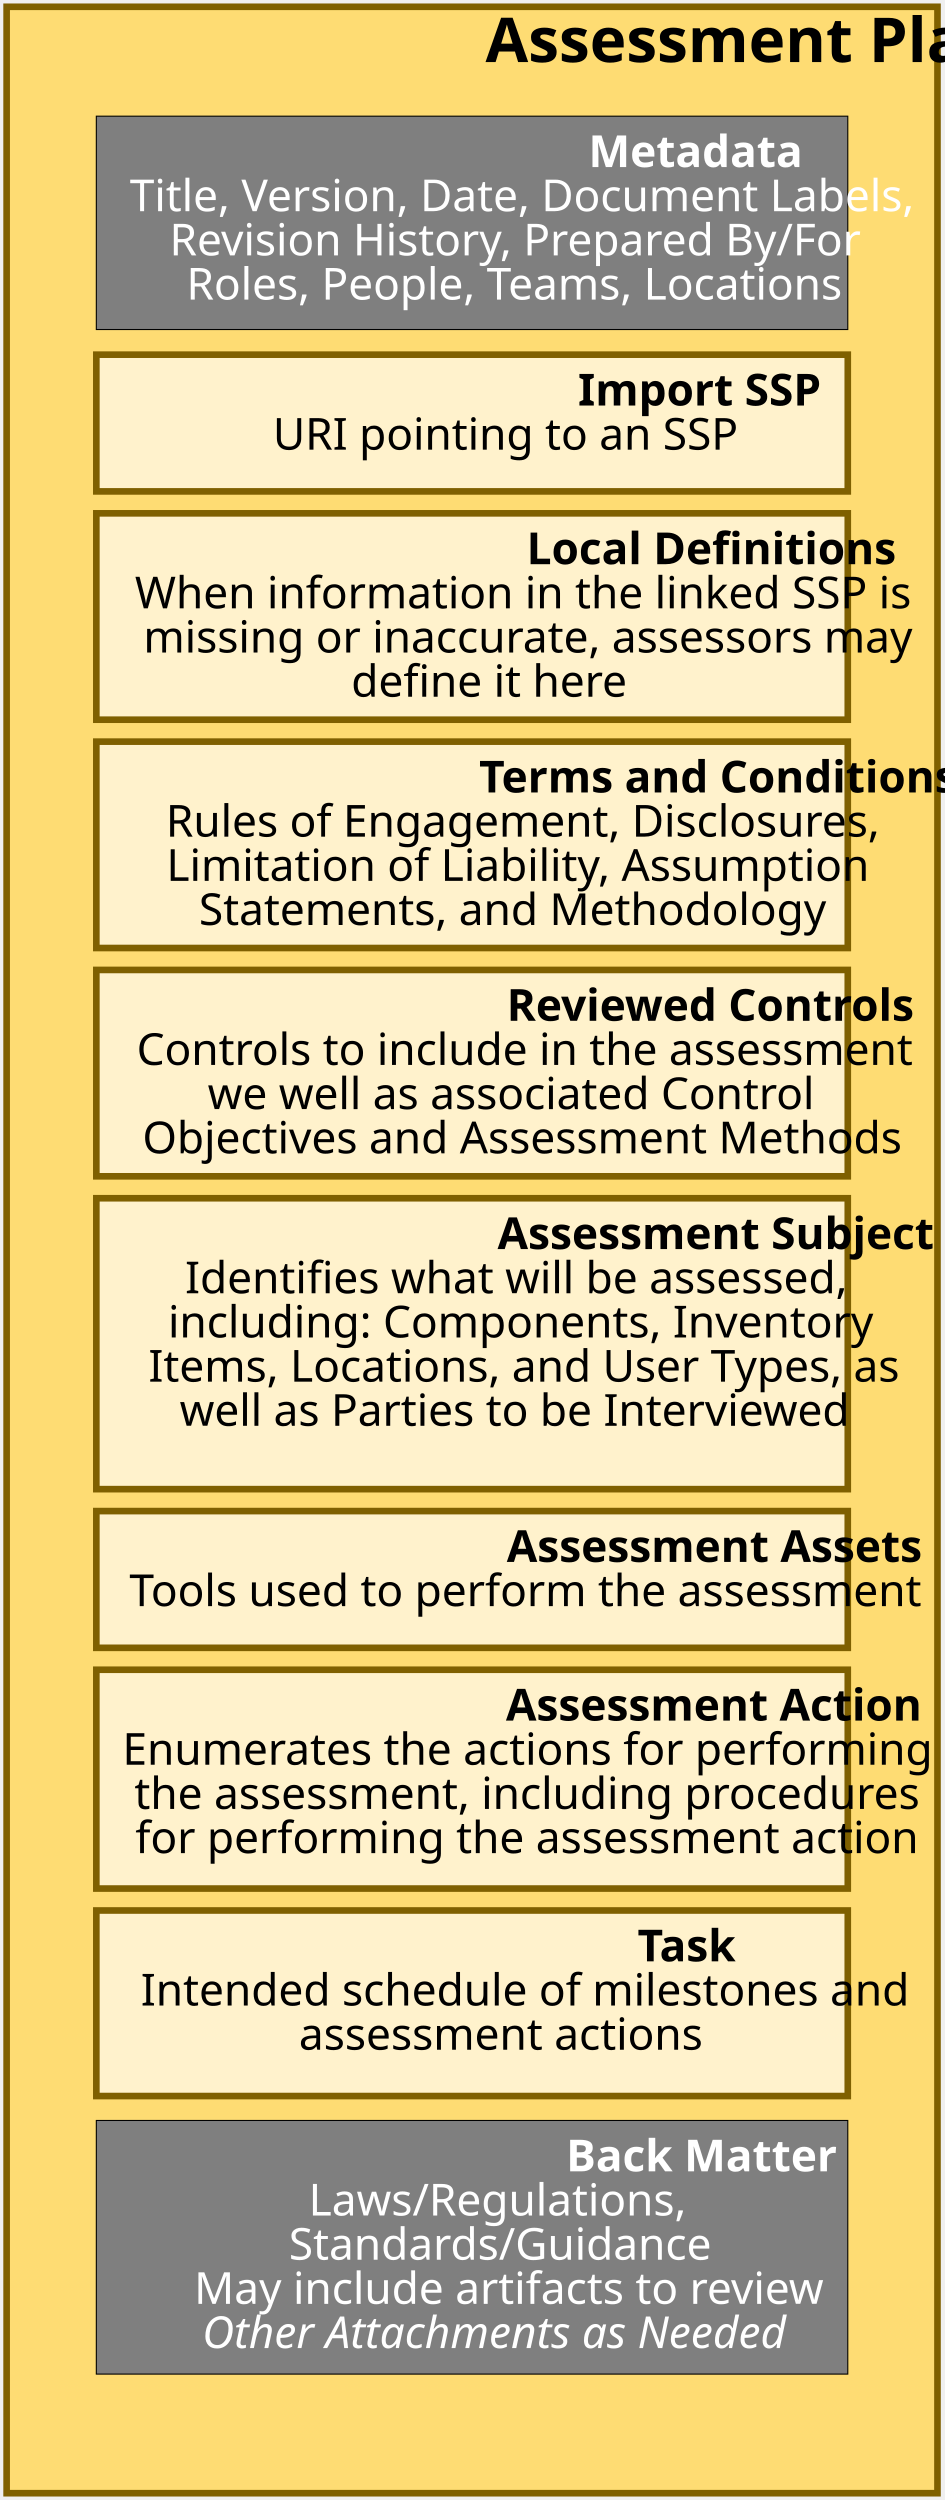
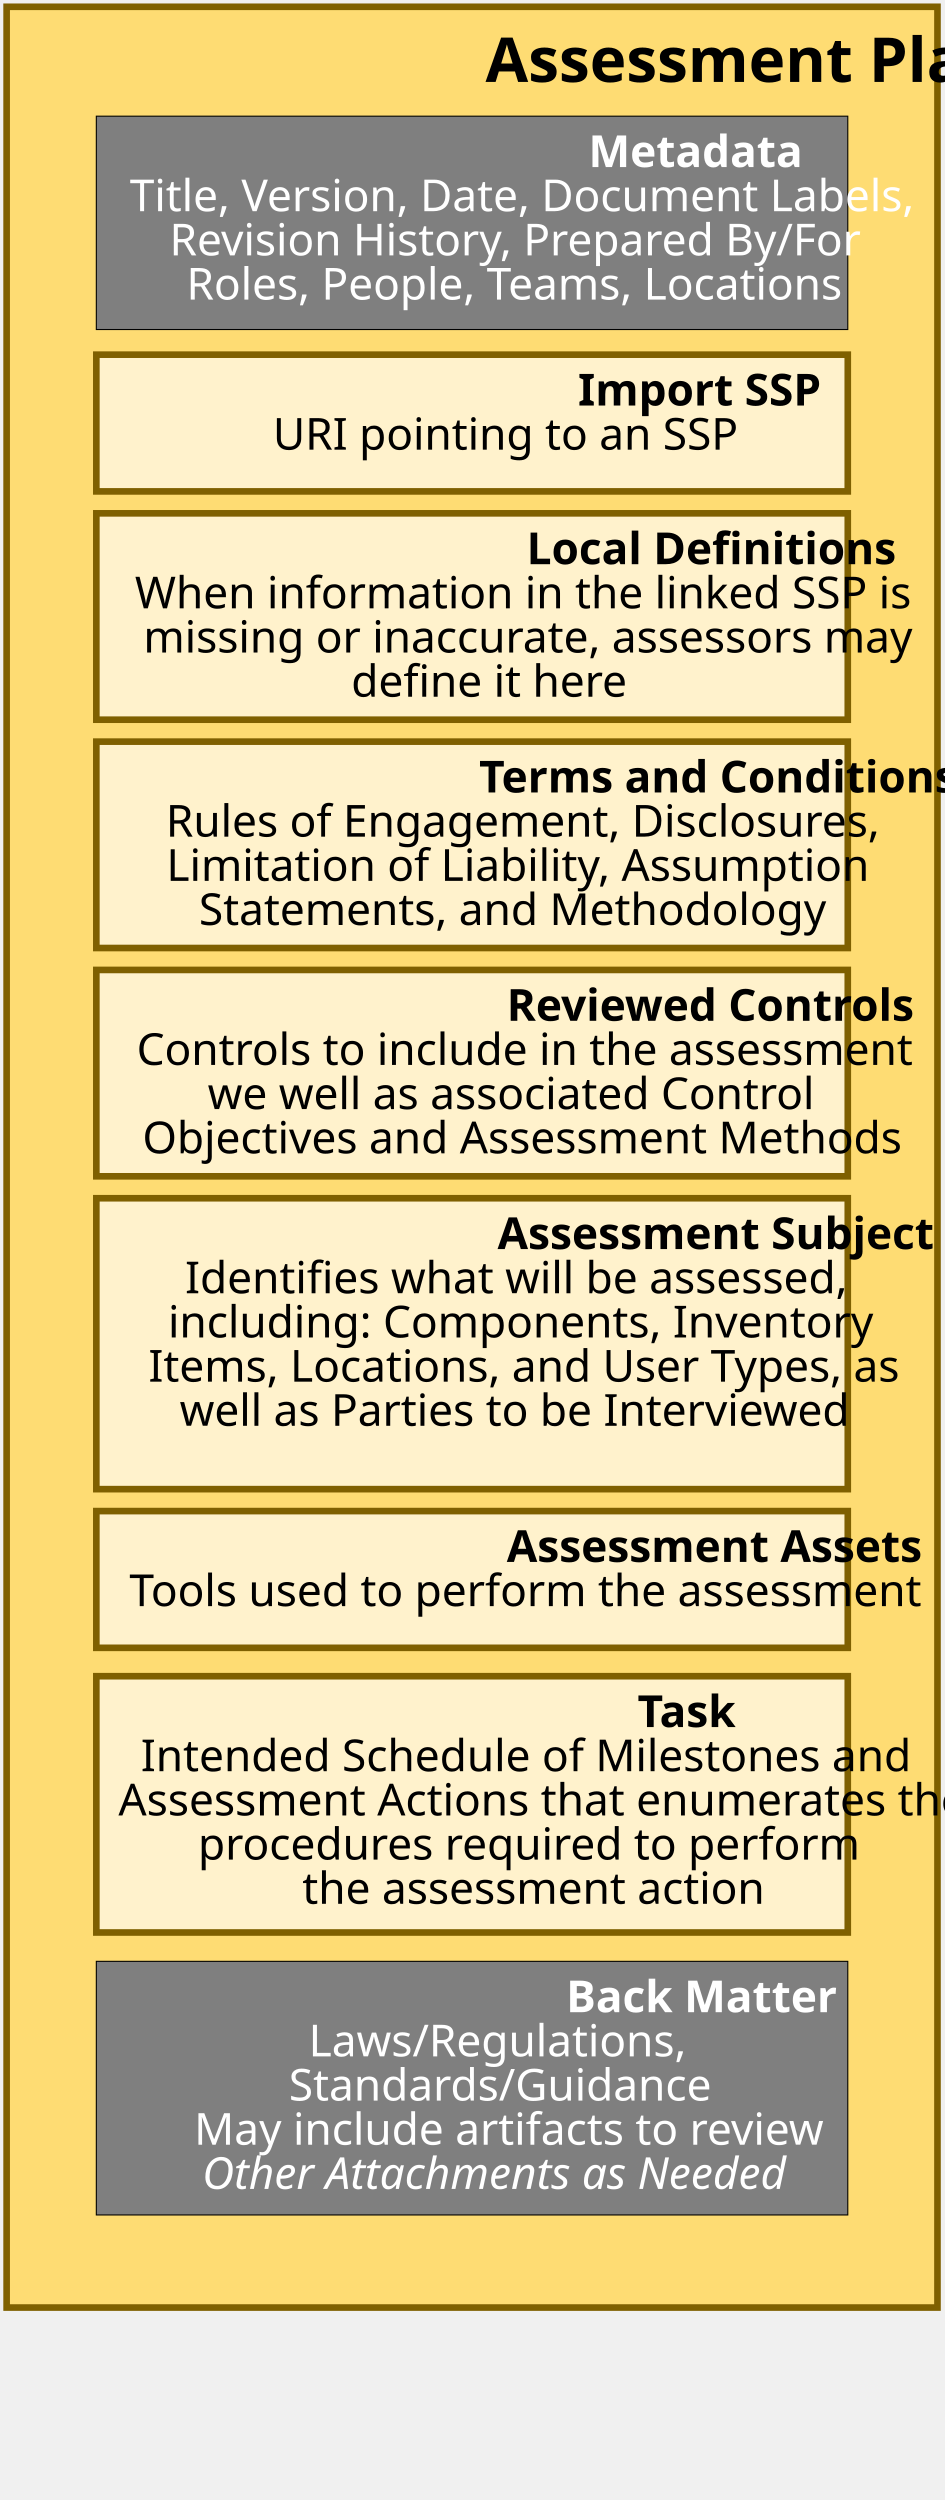
<svg xmlns="http://www.w3.org/2000/svg" xmlns:ns1="http://schemas.microsoft.com/visio/2003/SVGExtensions/" width="2.966in" height="7.854in" viewBox="0 0 213.584 565.5" xml:space="preserve" color-interpolation-filters="sRGB" class="st9">
  <ns1:documentProperties ns1:langID="1033" ns1:viewMarkup="false" />
  <style type="text/css">
	
		.st1 {fill:#ffd965;fill-opacity:0.9;stroke:#7f6000;stroke-width:1.5}
		.st2 {fill:#000000;font-family:Calibri;font-size:1.167em;font-weight:bold}
		.st3 {fill:#7f7f7f;stroke:#000000;stroke-width:0.25}
		.st4 {fill:#ffffff;font-family:Calibri;font-size:0.833em;font-weight:bold}
		.st5 {font-size:1em;font-weight:normal}
		.st6 {fill:#fff2cc;stroke:#7f6000;stroke-width:1.5}
		.st7 {fill:#000000;font-family:Calibri;font-size:0.833em;font-weight:bold}
		.st8 {font-size:1em;font-style:italic;font-weight:normal}
		.st9 {fill:none;fill-rule:evenodd;font-size:12px;overflow:visible;stroke-linecap:square;stroke-miterlimit:3}
	
	</style>
  <g ns1:mID="0" ns1:index="1" ns1:groupContext="foregroundPage">
    <ns1:pageProperties ns1:drawingScale="1" ns1:pageScale="1" ns1:drawingUnits="0" ns1:shadowOffsetX="9" ns1:shadowOffsetY="-9" />
    <ns1:layer ns1:name="Assessment" ns1:index="0" />
    <g id="shape162-1" ns1:mID="162" ns1:groupContext="shape" ns1:layerMember="0" transform="translate(1.5,-1.5)">
      <ns1:textBlock ns1:margins="rect(2,4,4,4)" ns1:verticalAlign="0" />
      <ns1:textRect cx="105.292" cy="284.25" width="210.59" height="562.5" />
-       <rect x="0" y="3" width="210.584" height="562.5" class="st1" />
-       <text x="42.81" y="15.5" class="st2" ns1:langID="1033">
+       <rect x="0" y="3" width="210.584" height="520.5" class="st1" />
+       <text x="42.81" y="20" class="st2" ns1:langID="1033">
        <ns1:paragraph ns1:spLine="-1" ns1:horizAlign="1" />
        <ns1:tabList />Assessment Plan (AP)</text>
    </g>
    <g id="shape20-4" ns1:mID="20" ns1:groupContext="shape" ns1:layerMember="0" transform="translate(21.7925,-490.988)">
      <ns1:userDefs>
        <ns1:ud ns1:nameU="visVersion" ns1:val="VT0(15):26" />
      </ns1:userDefs>
      <ns1:textBlock ns1:margins="rect(4,4,4,4)" ns1:verticalAlign="0" />
      <ns1:textRect cx="85" cy="541.369" width="170" height="48.263" />
      <rect x="0" y="517.237" width="169.999" height="48.263" class="st3" />
      <text x="64.56" y="528.74" class="st4" ns1:langID="1033">
        <ns1:paragraph ns1:spLine="-1" ns1:horizAlign="1" />
        <ns1:tabList />Metadata<ns1:newlineChar />
        <tspan x="7.57" dy="1em" class="st5">Title, Version, Date, Document Labels, </tspan>
        <tspan x="16.56" dy="1em" class="st5">Revision History, Prepared By/For<ns1:lf />
        </tspan>
        <tspan x="20.39" dy="1em" class="st5">Roles, People, Teams, Locations</tspan>
      </text>
    </g>
    <g id="shape36-10" ns1:mID="36" ns1:groupContext="shape" ns1:layerMember="0" transform="translate(21.7925,-228.646)">
      <ns1:userDefs>
        <ns1:ud ns1:nameU="visVersion" ns1:val="VT0(15):26" />
      </ns1:userDefs>
      <ns1:textBlock ns1:margins="rect(4,4,4,4)" ns1:verticalAlign="0" />
      <ns1:textRect cx="85" cy="532.594" width="170" height="65.812" />
      <rect x="0" y="499.687" width="169.999" height="65.812" class="st6" />
      <text x="43.99" y="511.19" class="st7" ns1:langID="1033">
        <ns1:paragraph ns1:spLine="-1" ns1:horizAlign="1" />
        <ns1:tabList />Assessment Subject<ns1:newlineChar />
        <tspan x="20.07" dy="1em" class="st5">Identifies what will be assessed, </tspan>
        <tspan x="16.22" dy="1em" class="st5">including: Components, Inventory </tspan>
        <tspan x="11.78" dy="1em" class="st5">Items, Locations, and User Types, as </tspan>
        <tspan x="18.85" dy="1em" class="st5">well as Parties to be Interviewed</tspan>
      </text>
    </g>
    <g id="shape37-17" ns1:mID="37" ns1:groupContext="shape" ns1:layerMember="0" transform="translate(21.7925,-28.4495)">
      <ns1:userDefs>
        <ns1:ud ns1:nameU="visVersion" ns1:val="VT0(15):26" />
      </ns1:userDefs>
      <ns1:textBlock ns1:margins="rect(4,4,4,4)" ns1:verticalAlign="0" />
      <ns1:textRect cx="85" cy="536.812" width="170" height="57.375" />
-       <rect x="0" y="508.125" width="169.999" height="57.375" class="st3" />
-       <text x="59.51" y="519.63" class="st4" ns1:langID="1033">
+       <rect x="0" y="472.125" width="169.999" height="57.375" class="st3" />
+       <text x="59.51" y="483.63" class="st4" ns1:langID="1033">
        <ns1:paragraph ns1:spLine="-1" ns1:horizAlign="1" />
        <ns1:tabList />Back Matter<ns1:newlineChar />
        <tspan x="48.03" dy="1em" class="st5">Laws/Regulations,<ns1:newlineChar />
        </tspan>
        <tspan x="43.55" dy="1em" class="st5">Standards/Guidance<ns1:newlineChar />
        </tspan>
        <tspan x="22.13" dy="1em" class="st5">May include artifacts to review<ns1:newlineChar />
        </tspan>
        <tspan x="23.95" dy="1em" class="st8">Other Attachments as Needed</tspan>
      </text>
    </g>
    <g id="shape41-24" ns1:mID="41" ns1:groupContext="shape" ns1:layerMember="0" transform="translate(21.7925,-192.751)">
      <ns1:userDefs>
        <ns1:ud ns1:nameU="visVersion" ns1:val="VT0(15):26" />
      </ns1:userDefs>
      <ns1:textBlock ns1:margins="rect(4,4,4,4)" ns1:verticalAlign="0" />
      <ns1:textRect cx="85" cy="550.033" width="170" height="30.933" />
      <rect x="0" y="534.567" width="169.999" height="30.933" class="st6" />
      <text x="46.08" y="546.07" class="st7" ns1:langID="1033">
        <ns1:paragraph ns1:spLine="-1" ns1:horizAlign="1" />
        <ns1:tabList />Assessment Assets<ns1:newlineChar />
        <ns1:paragraph ns1:spLine="-1" ns1:horizAlign="1" />
        <tspan x="7.49" dy="1em" class="st5">Tools used to perform the assessment</tspan>
      </text>
    </g>
    <g id="shape45-28" ns1:mID="45" ns1:groupContext="shape" ns1:layerMember="0" transform="translate(21.7925,-91.3485)">
      <ns1:userDefs>
        <ns1:ud ns1:nameU="visVersion" ns1:val="VT0(15):26" />
      </ns1:userDefs>
      <ns1:textBlock ns1:margins="rect(4,4,4,4)" ns1:verticalAlign="0" />
      <ns1:textRect cx="85" cy="544.51" width="170" height="41.98" />
-       <rect x="0" y="523.52" width="169.999" height="41.98" class="st6" />
-       <text x="75.66" y="535.02" class="st7" ns1:langID="1033">
+       <rect x="0" y="470.52" width="169.999" height="57.98" class="st6" />
+       <text x="75.66" y="482.02" class="st7" ns1:langID="1033">
        <ns1:paragraph ns1:spLine="-1" ns1:horizAlign="1" />
        <ns1:tabList />Task<ns1:newlineChar />
-         <tspan x="10.06" dy="1em" class="st5">Intended schedule of milestones and </tspan>
-         <tspan x="45.83" dy="1em" class="st5">assessment actions</tspan>
+         <tspan x="10.06" dy="1em" class="st5">Intended Schedule of Milestones and </tspan>
+         <tspan x="5" dy="1em" class="st5">Assessment Actions that enumerates the </tspan>
+         <tspan x="23" dy="1em" class="st5">procedures required to perform </tspan>
+         <tspan x="44" dy="1em" class="st5"> the assessment action </tspan>
      </text>
    </g>
    <g id="shape112-33" ns1:mID="112" ns1:groupContext="shape" ns1:layerMember="0" transform="translate(21.7925,-299.42)">
      <ns1:userDefs>
        <ns1:ud ns1:nameU="visVersion" ns1:val="VT0(15):26" />
      </ns1:userDefs>
      <ns1:textBlock ns1:margins="rect(4,4,4,4)" ns1:verticalAlign="0" />
      <ns1:textRect cx="85" cy="542.156" width="170" height="46.688" />
      <rect x="0" y="518.812" width="169.999" height="46.688" class="st6" />
      <text x="46.06" y="530.31" class="st7" ns1:langID="1033">
        <ns1:paragraph ns1:spLine="-1" ns1:horizAlign="1" />
        <ns1:tabList />Reviewed Controls<ns1:newlineChar />
        <tspan x="9.12" dy="1em" class="st5">Controls to include in the assessment </tspan>
        <tspan x="25.19" dy="1em" class="st5">we well as associated Control </tspan>
        <tspan x="10.43" dy="1em" class="st5">Objectives and Assessment Methods</tspan>
      </text>
    </g>
    <g id="shape1005-39" ns1:mID="1005" ns1:groupContext="shape" ns1:layerMember="0" transform="translate(21.7925,-454.367)">
      <ns1:userDefs>
        <ns1:ud ns1:nameU="visVersion" ns1:val="VT0(15):26" />
      </ns1:userDefs>
      <ns1:textBlock ns1:margins="rect(4,4,4,4)" ns1:verticalAlign="0" />
      <ns1:textRect cx="85" cy="550.033" width="170" height="30.933" />
      <rect x="0" y="534.567" width="169.999" height="30.933" class="st6" />
      <text x="62.2" y="546.07" class="st7" ns1:langID="1033">
        <ns1:paragraph ns1:spLine="-1" ns1:horizAlign="1" />
        <ns1:tabList />Import SSP<ns1:newlineChar />
        <tspan x="39.94" dy="1em" class="st5">URI pointing to an SSP</tspan>
      </text>
    </g>
    <g id="shape1101-43" ns1:mID="1101" ns1:groupContext="shape" ns1:layerMember="0" transform="translate(21.7925,-402.718)">
      <ns1:userDefs>
        <ns1:ud ns1:nameU="visVersion" ns1:val="VT0(15):26" />
      </ns1:userDefs>
      <ns1:textBlock ns1:margins="rect(4,4,4,4)" ns1:verticalAlign="0" />
      <ns1:textRect cx="85" cy="542.156" width="170" height="46.688" />
      <rect x="0" y="518.812" width="169.999" height="46.688" class="st6" />
      <text x="50.56" y="530.31" class="st7" ns1:langID="1033">
        <ns1:paragraph ns1:spLine="-1" ns1:horizAlign="1" />
        <ns1:tabList />Local Definitions<ns1:newlineChar />
        <tspan x="8.72" dy="1em" class="st5">When information in the linked SSP is </tspan>
        <tspan x="10.65" dy="1em" class="st5">missing or inaccurate, assessors may </tspan>
        <tspan x="57.67" dy="1em" class="st5">define it here</tspan>
      </text>
    </g>
    <g id="shape1102-49" ns1:mID="1102" ns1:groupContext="shape" ns1:layerMember="0" transform="translate(21.7925,-351.069)">
      <ns1:userDefs>
        <ns1:ud ns1:nameU="visVersion" ns1:val="VT0(15):26" />
      </ns1:userDefs>
      <ns1:textBlock ns1:margins="rect(4,4,4,4)" ns1:verticalAlign="0" />
      <ns1:textRect cx="85" cy="542.156" width="170" height="46.688" />
      <rect x="0" y="518.812" width="169.999" height="46.688" class="st6" />
      <text x="39.82" y="530.31" class="st7" ns1:langID="1033">
        <ns1:paragraph ns1:spLine="-1" ns1:horizAlign="1" />
        <ns1:tabList />Terms and Conditions<ns1:newlineChar />
        <tspan x="15.73" dy="1em" class="st5">Rules of Engagement, Disclosures, </tspan>
        <tspan x="15.86" dy="1em" class="st5">Limitation of Liability, Assumption </tspan>
        <tspan x="23.21" dy="1em" class="st5">Statements, and Methodology</tspan>
      </text>
    </g>
-     <g id="shape1103-55" ns1:mID="1103" ns1:groupContext="shape" ns1:layerMember="0" transform="translate(21.7925,-138.29)">
-       <ns1:userDefs>
-         <ns1:ud ns1:nameU="visVersion" ns1:val="VT0(15):26" />
-       </ns1:userDefs>
-       <ns1:textBlock ns1:margins="rect(4,4,4,4)" ns1:verticalAlign="0" />
-       <ns1:textRect cx="85" cy="540.75" width="170" height="49.5" />
-       <rect x="0" y="516" width="169.999" height="49.5" class="st6" />
-       <text x="45.89" y="527.5" class="st7" ns1:langID="1033">
-         <ns1:paragraph ns1:spLine="-1" ns1:horizAlign="1" />
-         <ns1:tabList />Assessment Action<ns1:newlineChar />
-         <ns1:paragraph ns1:spLine="-1" ns1:horizAlign="1" />
-         <tspan x="5.91" dy="1em" class="st5">Enumerates the actions for performing </tspan>
-         <tspan x="8.61" dy="1em" class="st5">the assessment, including procedures </tspan>
-         <tspan x="8.81" dy="1em" class="st5">for performing the assessment action</tspan>
-       </text>
-     </g>
  </g>
</svg>
